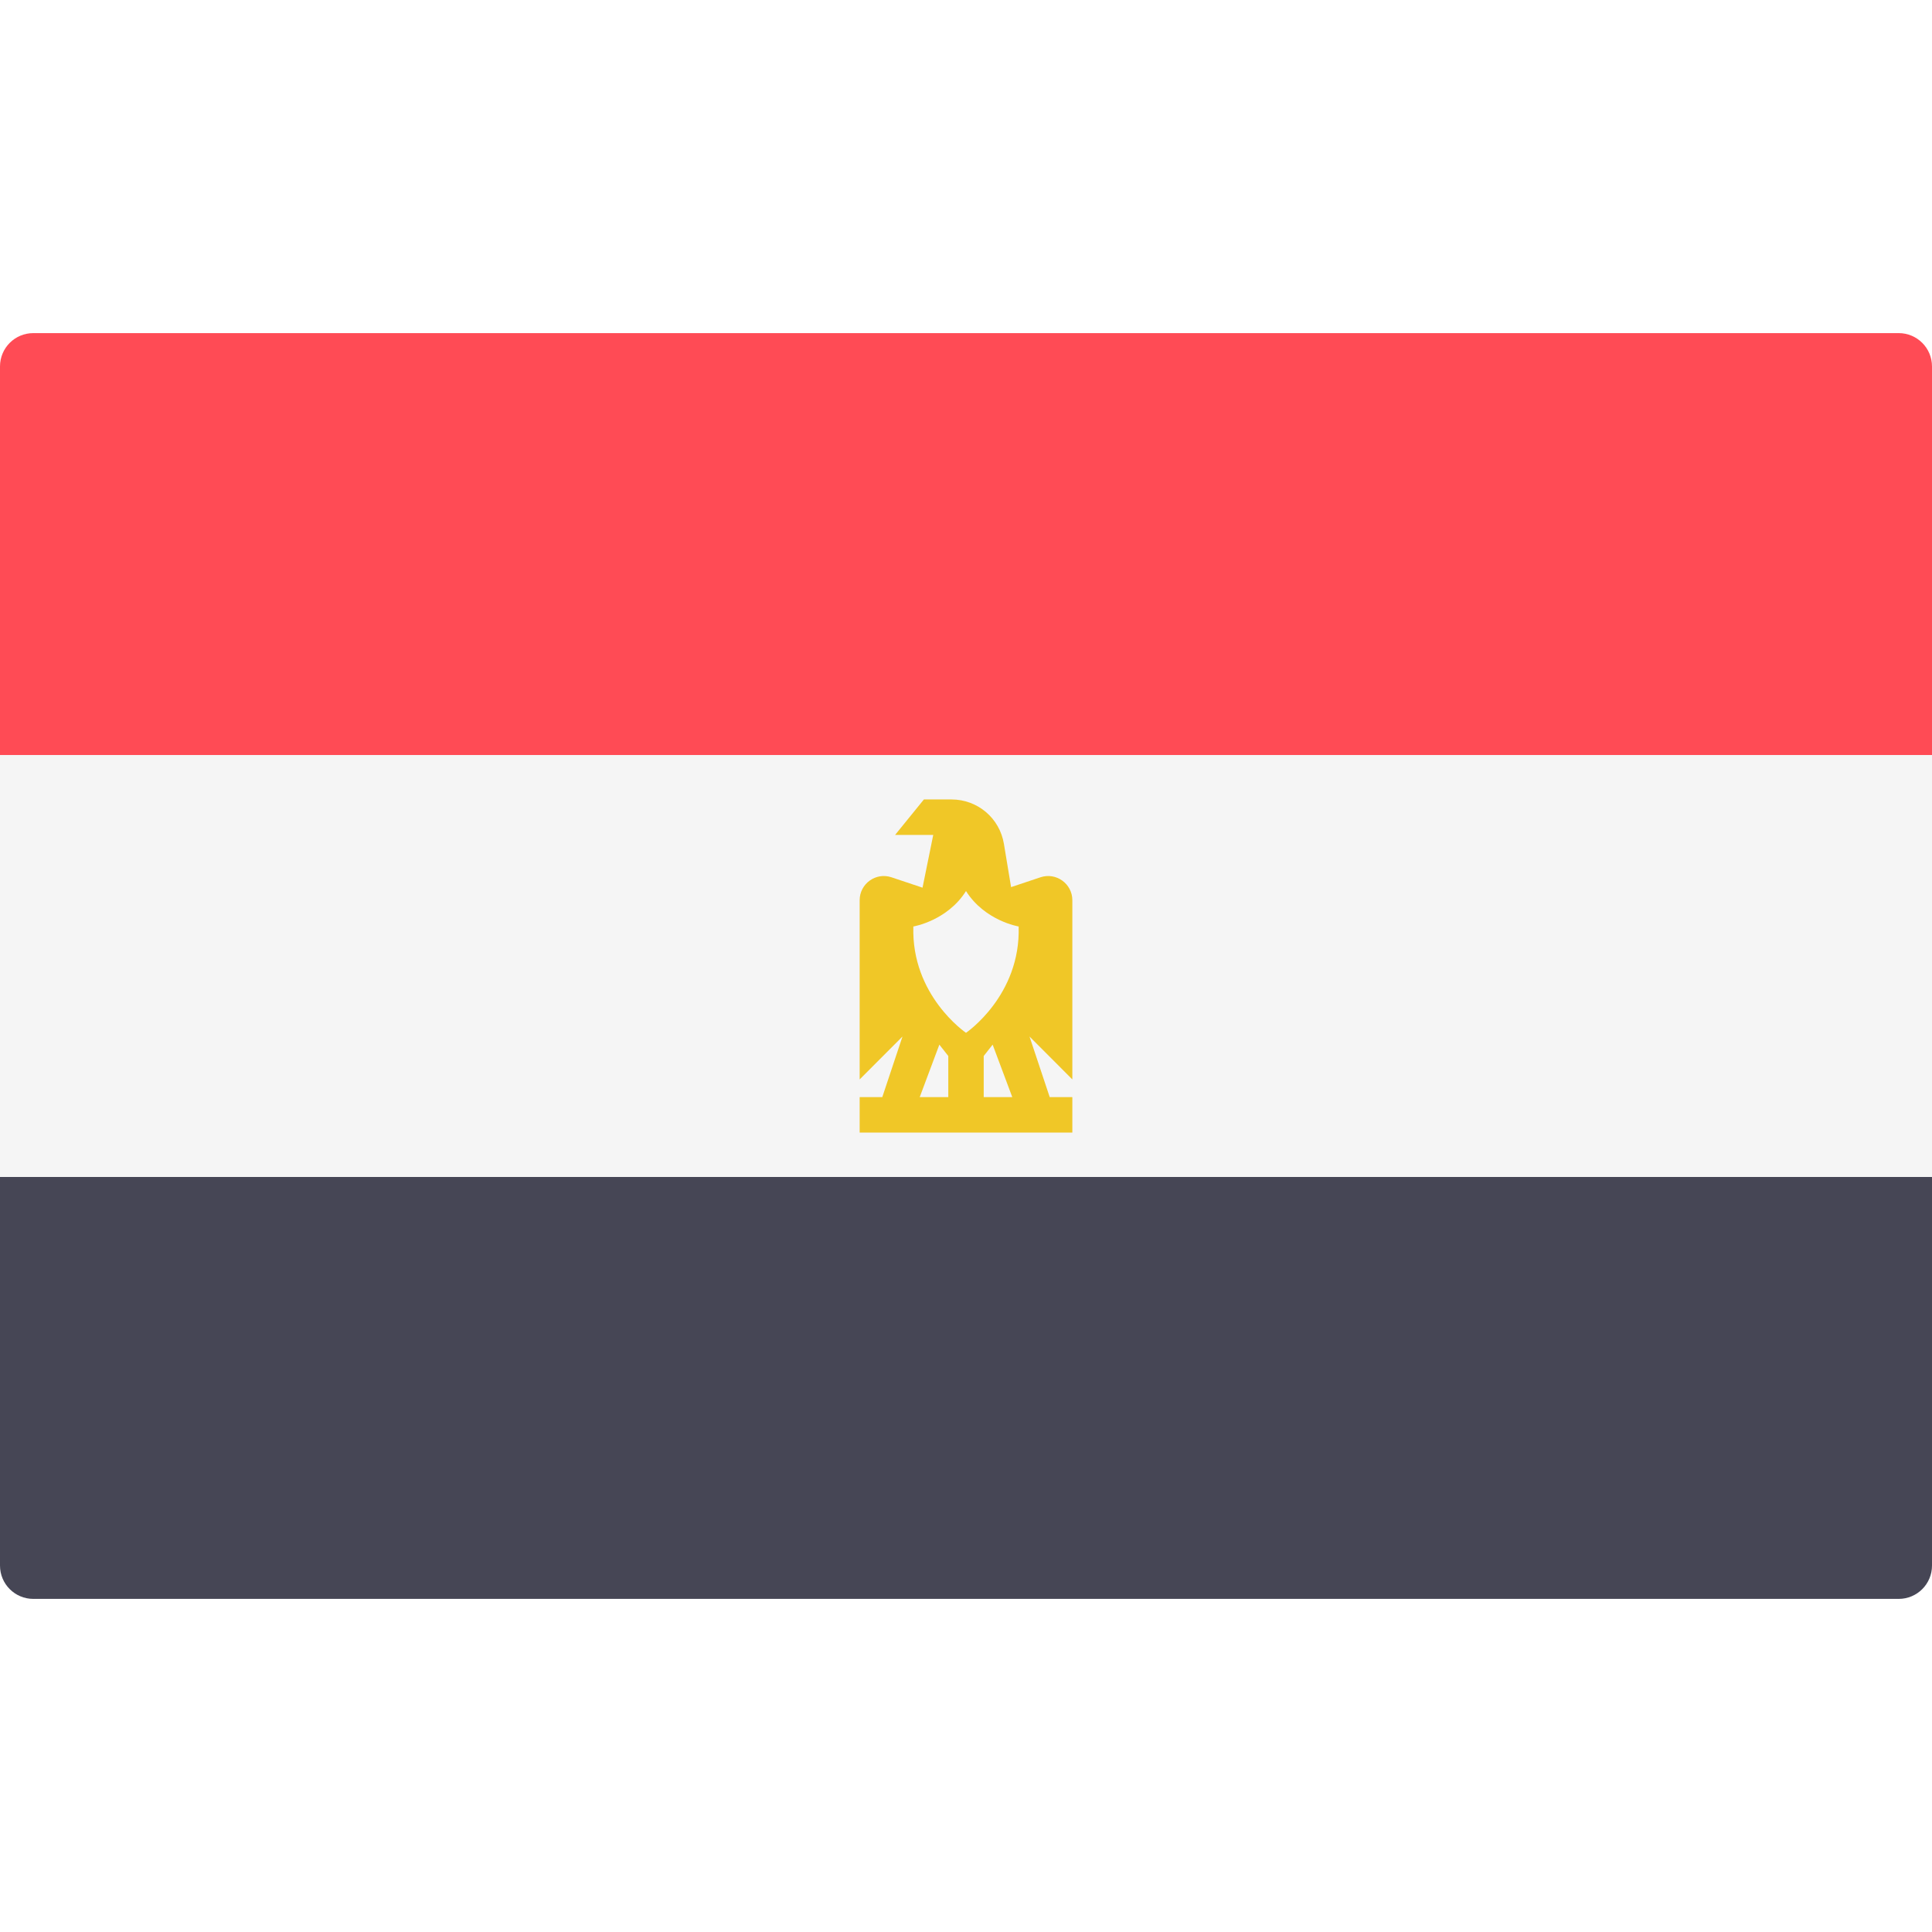
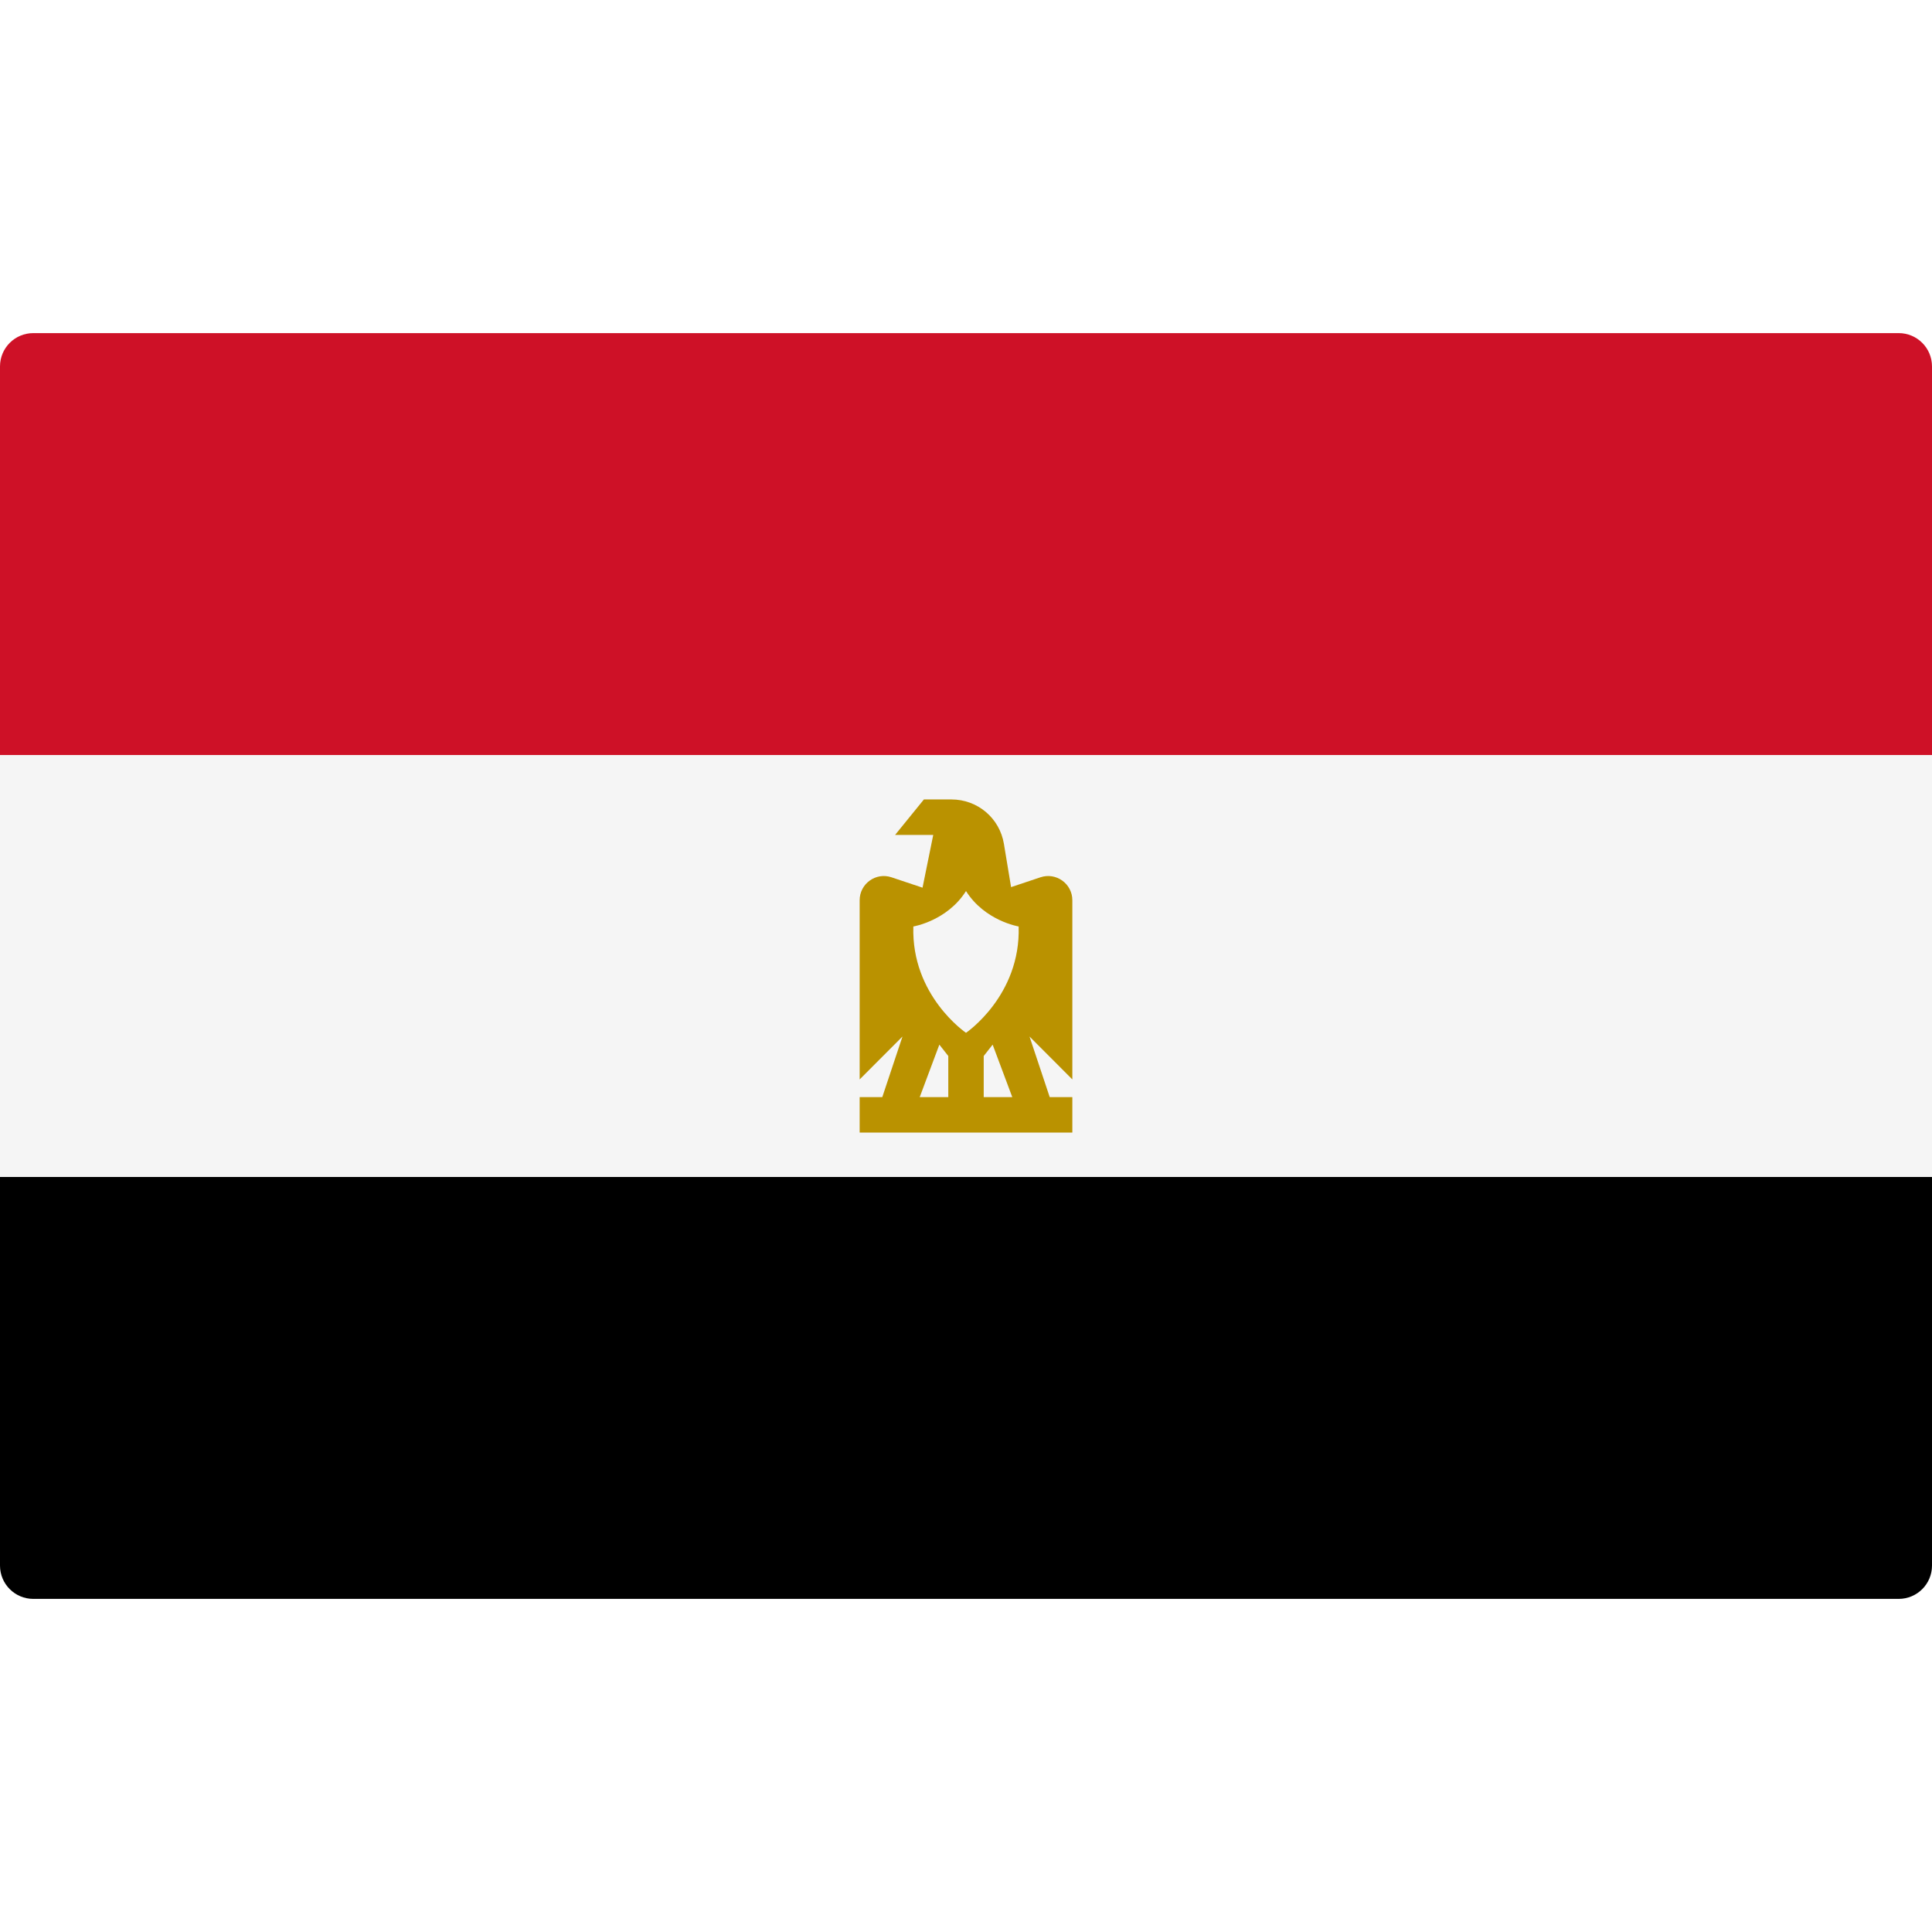
<svg xmlns="http://www.w3.org/2000/svg" width="24" height="24" viewBox="0 0 24 24" fill="none">
-   <path d="M24 9.379H0V4.552C0 4.323 0.185 4.138 0.414 4.138H23.586C23.815 4.138 24 4.323 24 4.552L24 9.379Z" fill="#FF4B55" />
-   <path d="M23.586 19.862H0.414C0.185 19.862 0 19.677 0 19.448V14.621H24V19.448C24 19.677 23.815 19.862 23.586 19.862Z" fill="#464655" />
+   <path d="M24 9.379H0V4.552C0 4.323 0.185 4.138 0.414 4.138H23.586C23.815 4.138 24 4.323 24 4.552L24 9.379Z" fill="#CE1127" />
+   <path d="M23.586 19.862H0.414C0.185 19.862 0 19.677 0 19.448V14.621H24V19.448C24 19.677 23.815 19.862 23.586 19.862Z" fill="black" />
  <path d="M24 9.379H0V14.62H24V9.379Z" fill="#F5F5F5" />
-   <path d="M13.321 11.183C13.321 10.978 13.12 10.833 12.925 10.898L12.56 11.02L12.471 10.483C12.418 10.163 12.144 9.931 11.819 9.931H11.477L11.119 10.372H11.593L11.46 11.027L11.074 10.898C10.88 10.833 10.679 10.978 10.679 11.183V13.409L11.211 12.876L10.96 13.629H10.679V14.069H13.321V13.629H13.04L12.789 12.876L13.321 13.409V11.183H13.321ZM11.78 13.629H11.425L11.669 12.977L11.78 13.118V13.629ZM12.22 13.629V13.118L12.331 12.977L12.575 13.629H12.22ZM12 12.83C12 12.83 11.319 12.369 11.346 11.509C11.346 11.509 11.766 11.44 12 11.069C12.234 11.44 12.654 11.509 12.654 11.509C12.681 12.369 12 12.83 12 12.83Z" fill="#F0C727" />
+   <path d="M13.321 11.183C13.321 10.978 13.12 10.833 12.925 10.898L12.56 11.02L12.471 10.483C12.418 10.163 12.144 9.931 11.819 9.931H11.477L11.119 10.372H11.593L11.46 11.027L11.074 10.898C10.88 10.833 10.679 10.978 10.679 11.183V13.409L11.211 12.876L10.96 13.629H10.679V14.069H13.321V13.629H13.04L12.789 12.876L13.321 13.409V11.183H13.321V11.183ZM11.78 13.629H11.425L11.669 12.977L11.78 13.118V13.629ZM12.22 13.629V13.118L12.331 12.977L12.575 13.629H12.22ZM12 12.83C12 12.83 11.319 12.369 11.346 11.509C11.346 11.509 11.766 11.44 12 11.069C12.234 11.44 12.654 11.509 12.654 11.509C12.681 12.369 12 12.83 12 12.83Z" fill="#BA9200" />
</svg>
